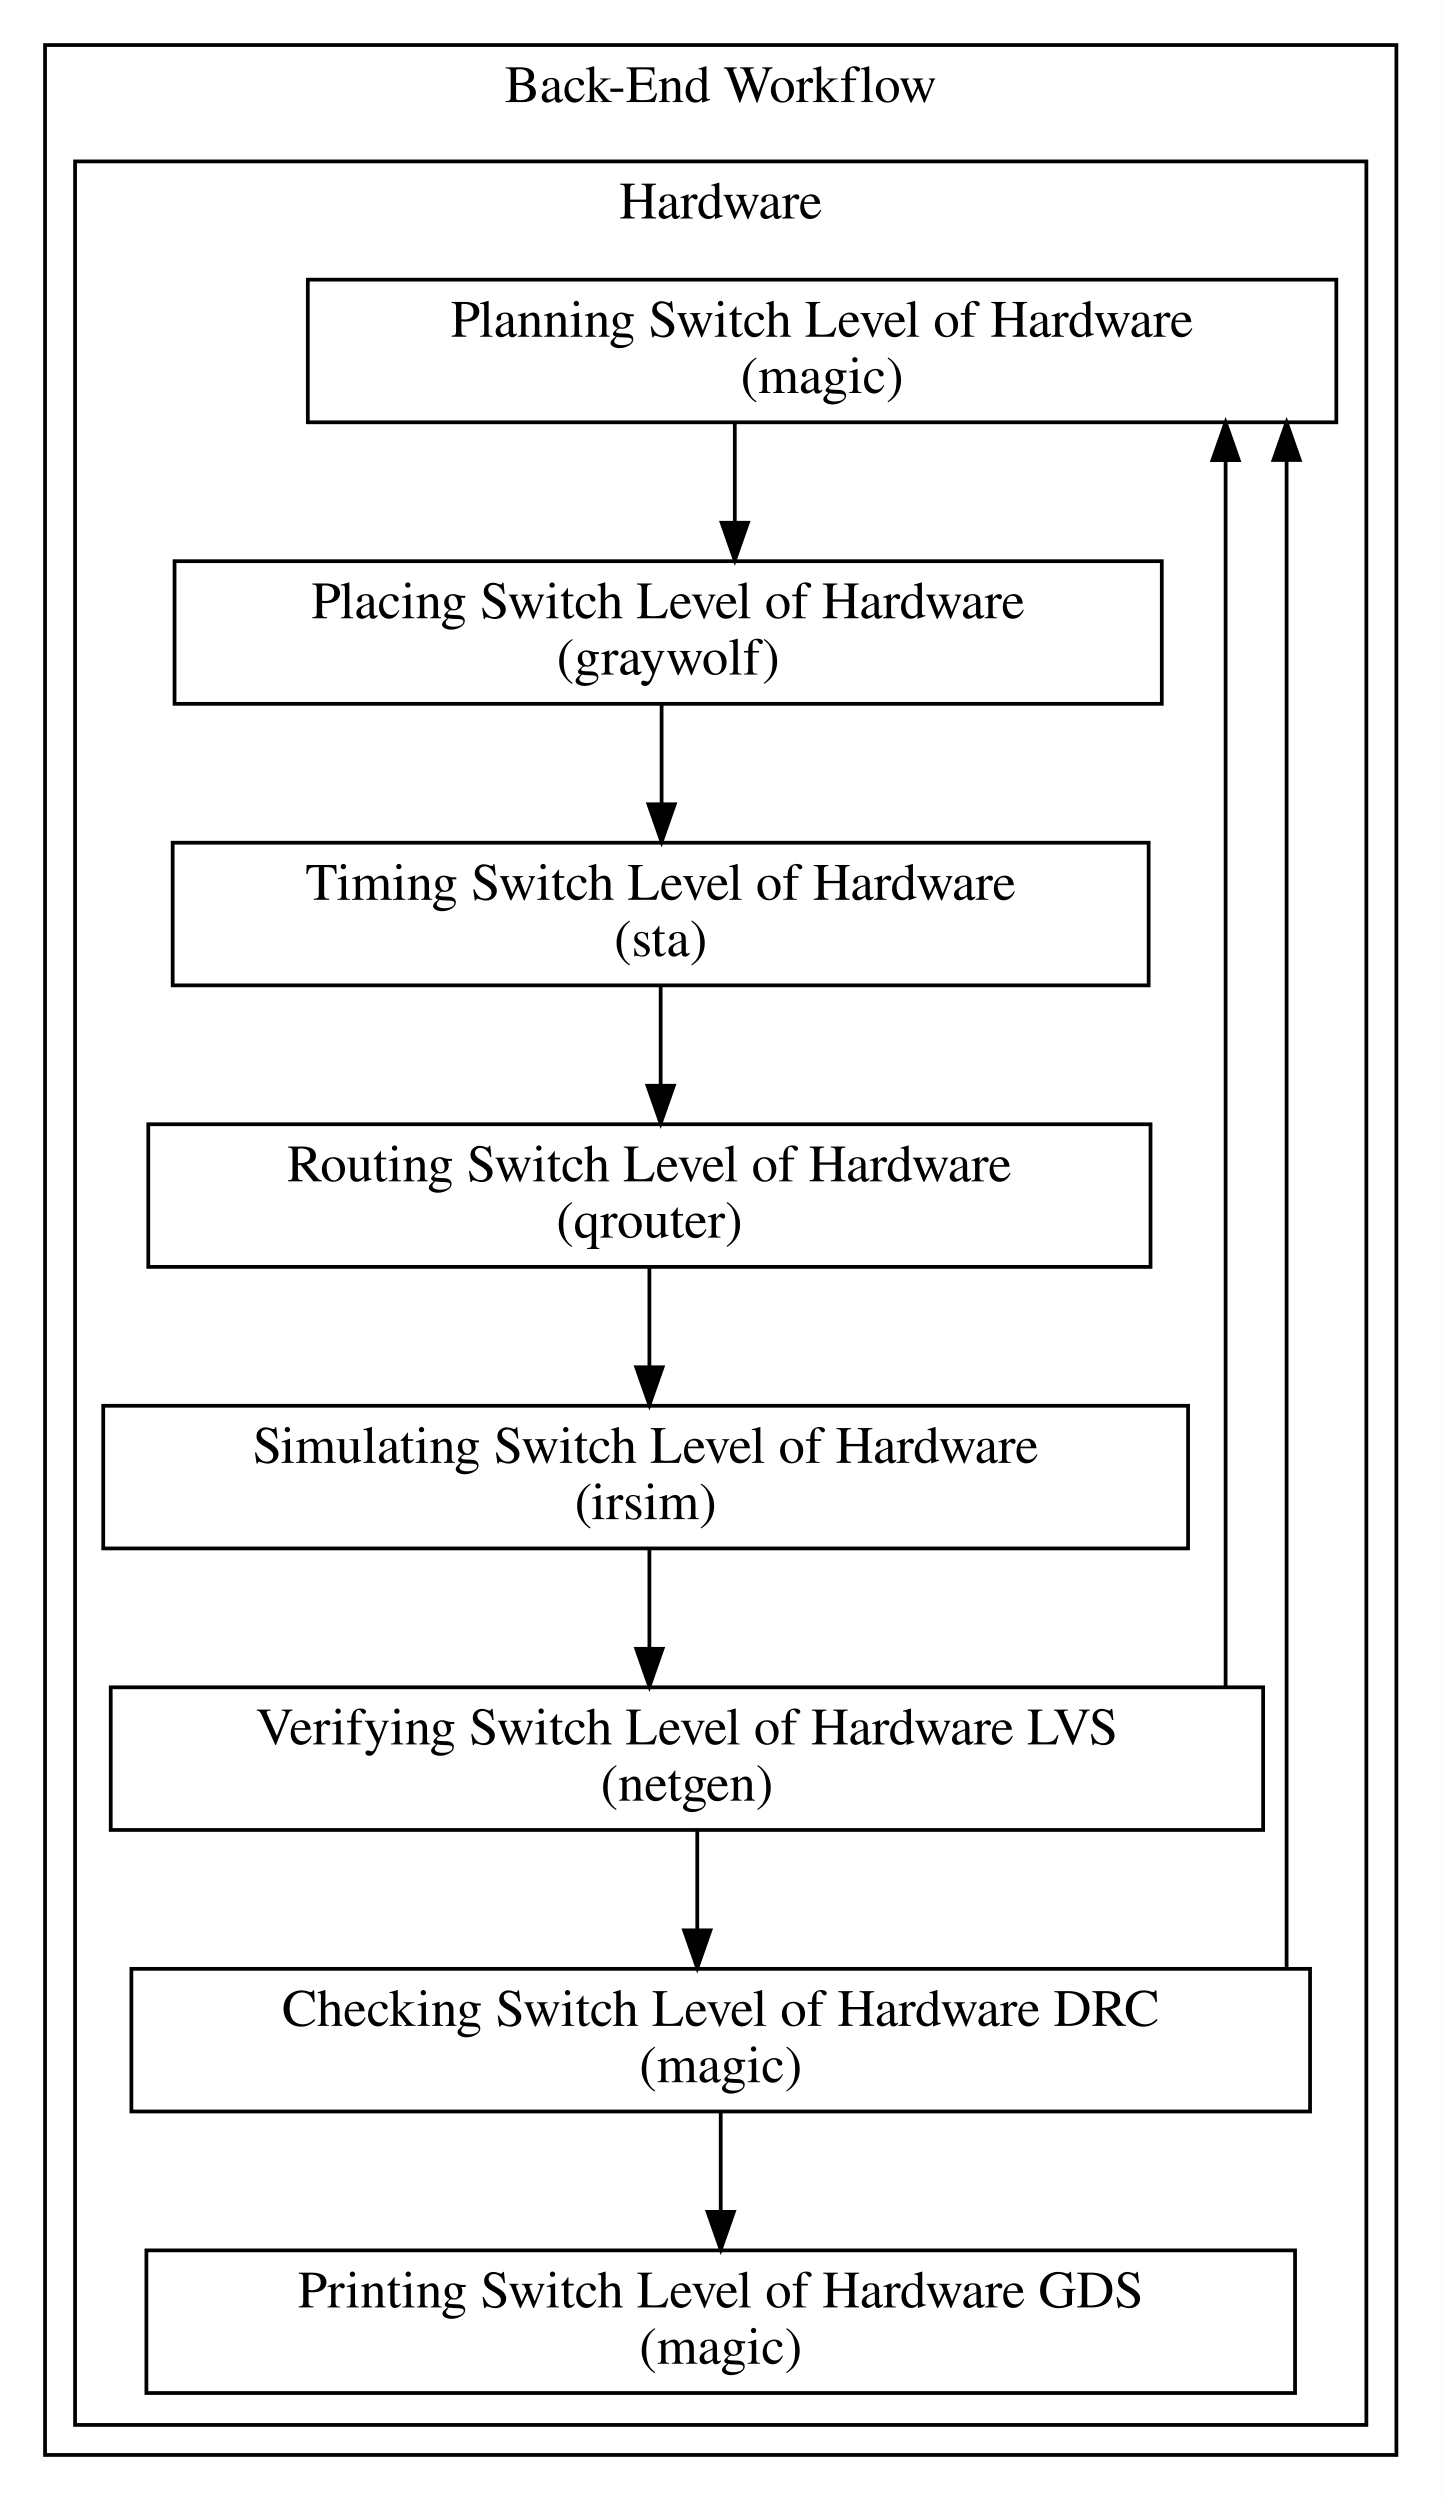
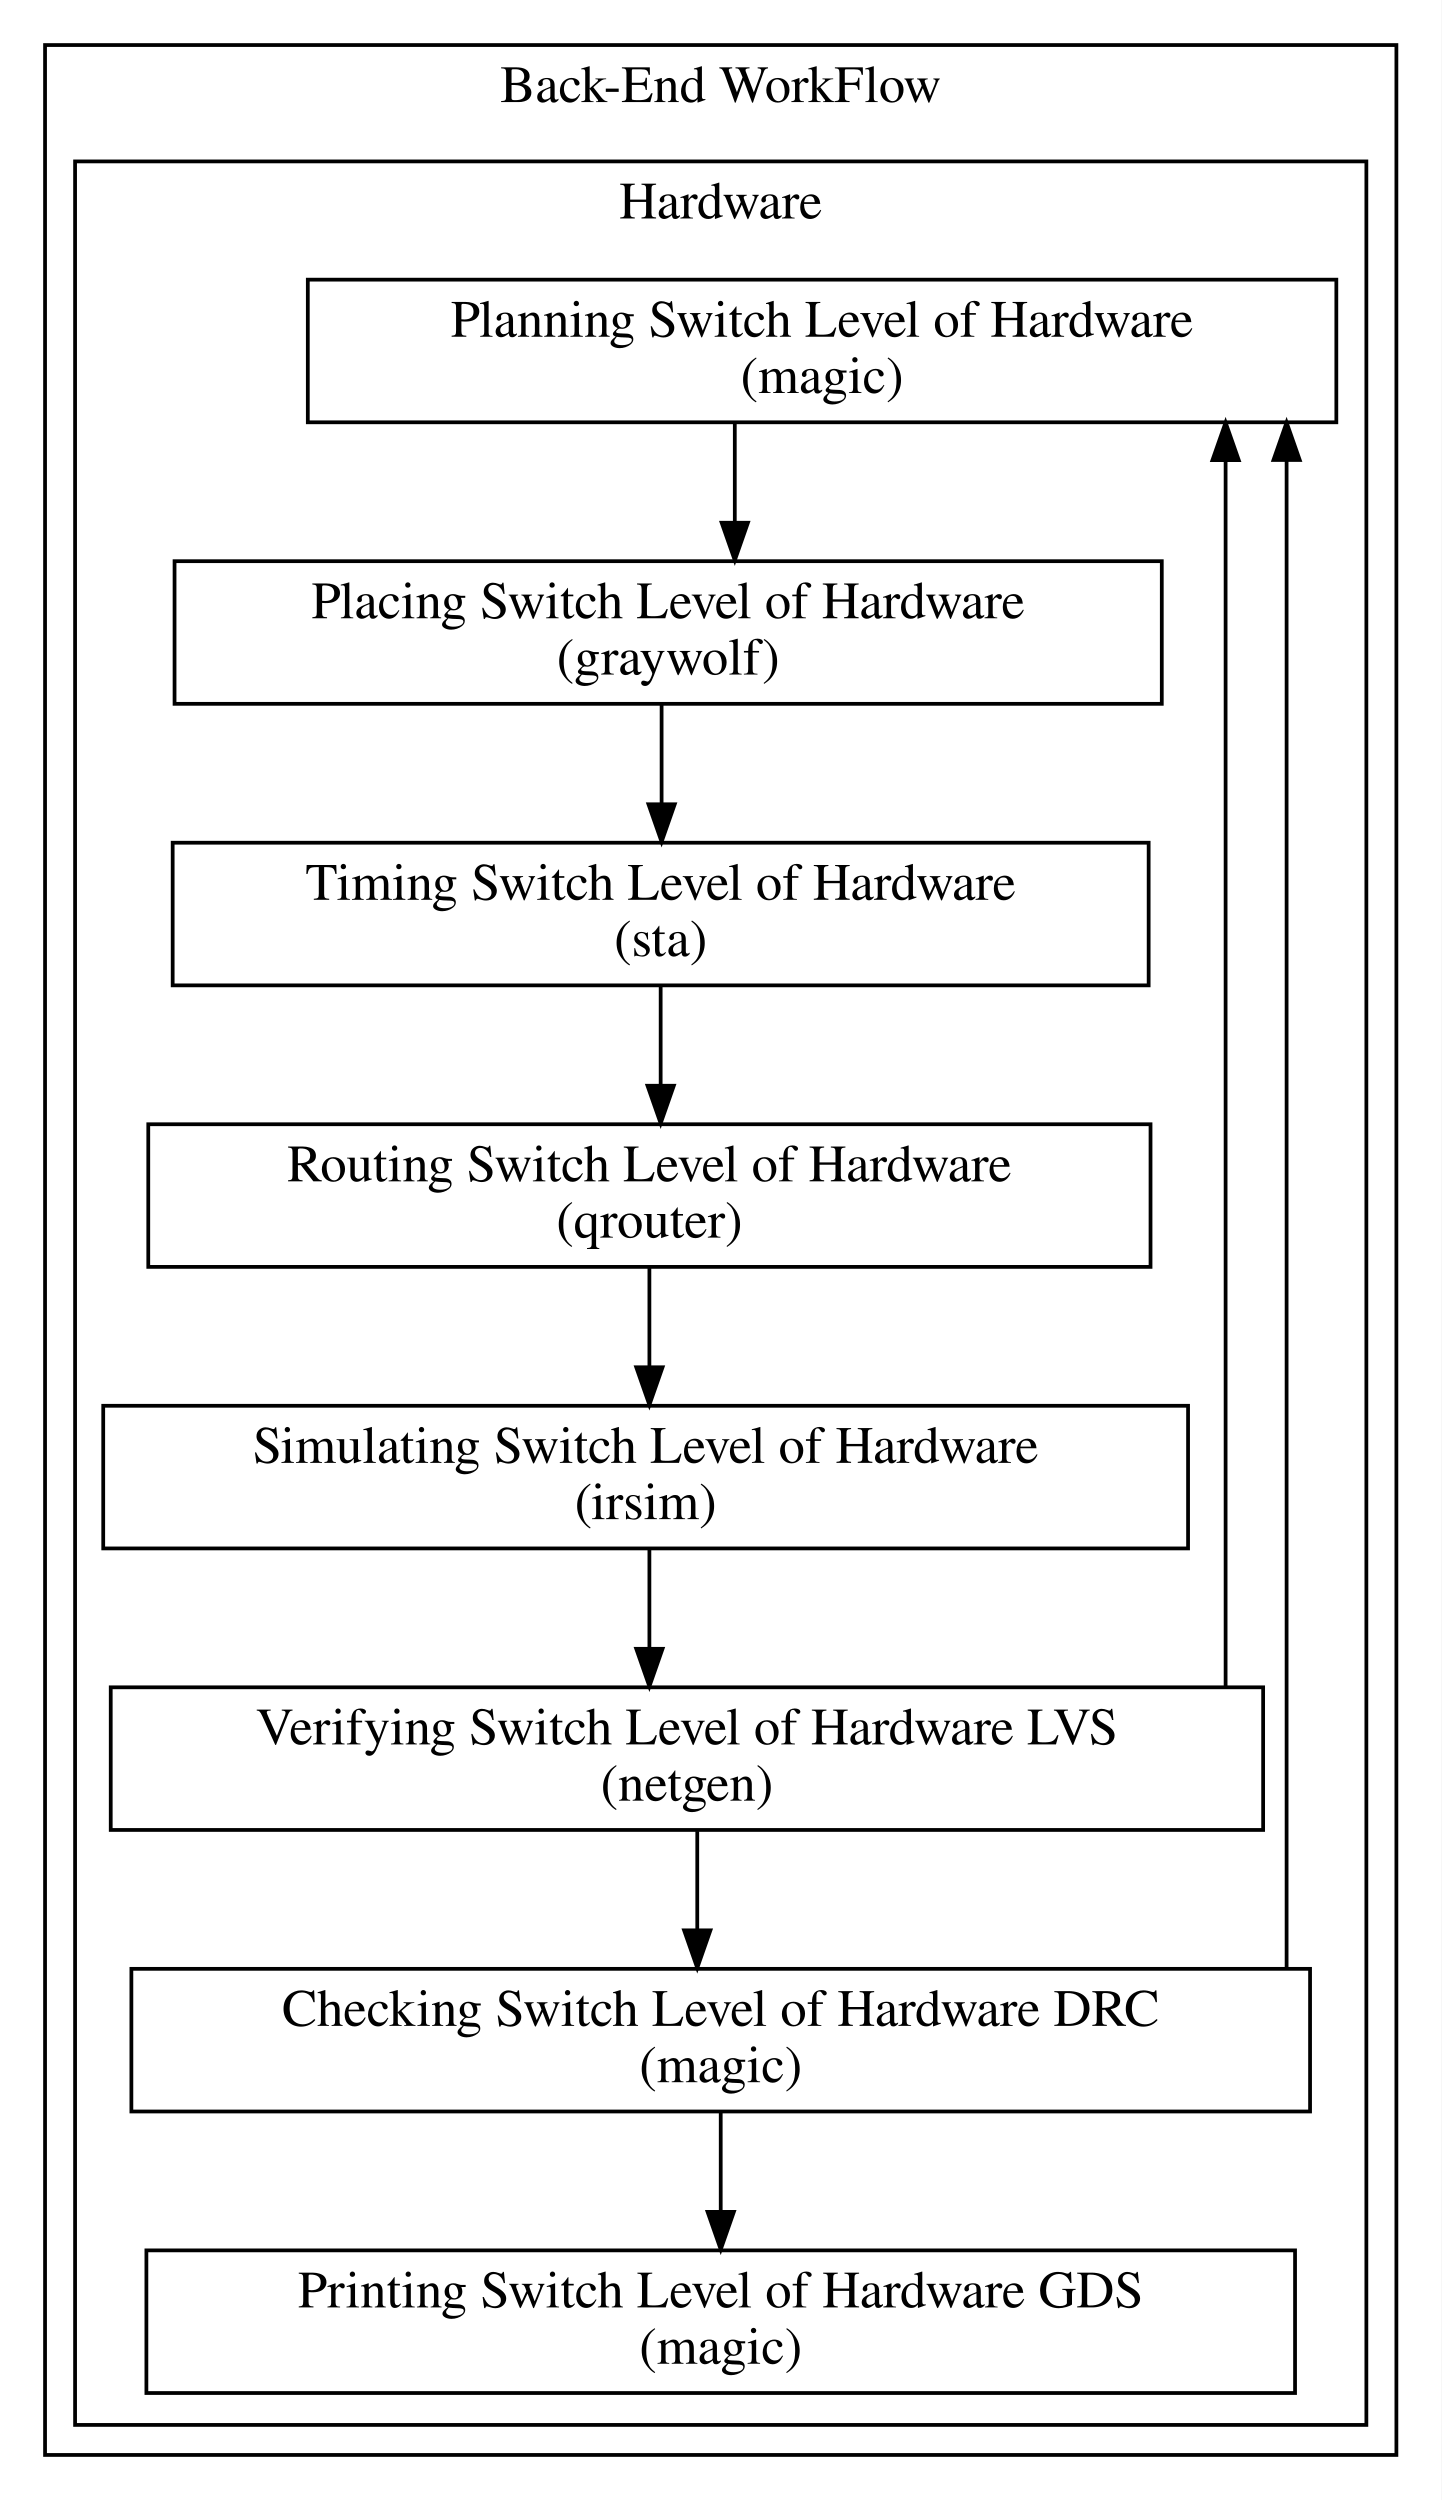
<svg xmlns="http://www.w3.org/2000/svg" width="384pt" height="666pt" viewBox="0.00 0.00 384.00 666.00">
  <g id="graph0" class="graph" transform="scale(1 1) rotate(0) translate(4 662)">
    <polygon fill="white" stroke="transparent" points="-4,4 -4,-662 380,-662 380,4 -4,4" />
    <g id="clust1" class="cluster">
      <polygon fill="none" stroke="black" points="8,-8 8,-650 368,-650 368,-8 8,-8" />
-       <text text-anchor="middle" x="188" y="-634.8" font-family="Times,serif" font-size="14.00">Back-End Workflow</text>
+       <text text-anchor="middle" x="188" y="-634.8" font-family="Times,serif" font-size="14.00">Back-End WorkFlow</text>
    </g>
    <g id="clust2" class="cluster">
      <polygon fill="none" stroke="black" points="16,-16 16,-619 360,-619 360,-16 16,-16" />
      <text text-anchor="middle" x="188" y="-603.8" font-family="Times,serif" font-size="14.00">Hardware</text>
    </g>
    <g id="node1" class="node">
      <polygon fill="none" stroke="black" points="78,-549.5 78,-587.5 352,-587.5 352,-549.5 78,-549.5" />
      <text text-anchor="middle" x="215" y="-572.3" font-family="Times,serif" font-size="14.00">Planning Switch Level of Hardware </text>
      <text text-anchor="middle" x="215" y="-557.3" font-family="Times,serif" font-size="14.00">(magic)</text>
    </g>
    <g id="node2" class="node">
      <polygon fill="none" stroke="black" points="42.5,-474.5 42.5,-512.5 305.5,-512.5 305.5,-474.5 42.5,-474.5" />
      <text text-anchor="middle" x="174" y="-497.3" font-family="Times,serif" font-size="14.00">Placing Switch Level of Hardware </text>
      <text text-anchor="middle" x="174" y="-482.3" font-family="Times,serif" font-size="14.00">(graywolf)</text>
    </g>
    <g id="edge1" class="edge">
      <path fill="none" stroke="black" d="M191.75,-549.19C191.75,-549.19 191.75,-522.75 191.75,-522.75" />
      <polygon fill="black" stroke="black" points="195.25,-522.75 191.75,-512.75 188.25,-522.75 195.25,-522.75" />
    </g>
    <g id="node3" class="node">
      <polygon fill="none" stroke="black" points="42,-399.5 42,-437.5 302,-437.5 302,-399.5 42,-399.5" />
      <text text-anchor="middle" x="172" y="-422.3" font-family="Times,serif" font-size="14.00">Timing Switch Level of Hardware </text>
      <text text-anchor="middle" x="172" y="-407.3" font-family="Times,serif" font-size="14.00">(sta)</text>
    </g>
    <g id="edge2" class="edge">
      <path fill="none" stroke="black" d="M172.25,-474.19C172.25,-474.19 172.25,-447.75 172.25,-447.75" />
      <polygon fill="black" stroke="black" points="175.75,-447.75 172.25,-437.75 168.75,-447.75 175.75,-447.75" />
    </g>
    <g id="node4" class="node">
      <polygon fill="none" stroke="black" points="35.5,-324.5 35.5,-362.5 302.5,-362.5 302.5,-324.5 35.5,-324.5" />
      <text text-anchor="middle" x="169" y="-347.3" font-family="Times,serif" font-size="14.00">Routing Switch Level of Hardware </text>
      <text text-anchor="middle" x="169" y="-332.3" font-family="Times,serif" font-size="14.00">(qrouter)</text>
    </g>
    <g id="edge3" class="edge">
      <path fill="none" stroke="black" d="M172,-399.19C172,-399.19 172,-372.75 172,-372.75" />
      <polygon fill="black" stroke="black" points="175.5,-372.75 172,-362.75 168.5,-372.75 175.5,-372.75" />
    </g>
    <g id="node5" class="node">
      <polygon fill="none" stroke="black" points="23.5,-249.5 23.5,-287.5 312.5,-287.5 312.5,-249.5 23.5,-249.5" />
      <text text-anchor="middle" x="168" y="-272.3" font-family="Times,serif" font-size="14.00">Simulating Switch Level of Hardware </text>
      <text text-anchor="middle" x="168" y="-257.3" font-family="Times,serif" font-size="14.00">(irsim)</text>
    </g>
    <g id="edge4" class="edge">
      <path fill="none" stroke="black" d="M169,-324.19C169,-324.19 169,-297.75 169,-297.75" />
      <polygon fill="black" stroke="black" points="172.5,-297.75 169,-287.75 165.5,-297.75 172.5,-297.75" />
    </g>
    <g id="node6" class="node">
      <polygon fill="none" stroke="black" points="25.5,-174.5 25.5,-212.5 332.5,-212.5 332.5,-174.5 25.5,-174.5" />
      <text text-anchor="middle" x="179" y="-197.3" font-family="Times,serif" font-size="14.00">Verifying Switch Level of Hardware LVS </text>
      <text text-anchor="middle" x="179" y="-182.3" font-family="Times,serif" font-size="14.00">(netgen)</text>
    </g>
    <g id="edge5" class="edge">
      <path fill="none" stroke="black" d="M169,-249.19C169,-249.19 169,-222.75 169,-222.75" />
      <polygon fill="black" stroke="black" points="172.5,-222.75 169,-212.75 165.5,-222.75 172.5,-222.75" />
    </g>
    <g id="edge8" class="edge">
      <path fill="none" stroke="black" d="M322.5,-212.61C322.5,-212.61 322.5,-539.43 322.5,-539.43" />
      <polygon fill="black" stroke="black" points="319,-539.43 322.5,-549.43 326,-539.43 319,-539.43" />
    </g>
    <g id="node7" class="node">
      <polygon fill="none" stroke="black" points="31,-99.5 31,-137.5 345,-137.5 345,-99.5 31,-99.5" />
      <text text-anchor="middle" x="188" y="-122.3" font-family="Times,serif" font-size="14.00">Checking Switch Level of Hardware DRC </text>
      <text text-anchor="middle" x="188" y="-107.3" font-family="Times,serif" font-size="14.00">(magic)</text>
    </g>
    <g id="edge6" class="edge">
      <path fill="none" stroke="black" d="M181.75,-174.19C181.75,-174.19 181.75,-147.75 181.75,-147.75" />
      <polygon fill="black" stroke="black" points="185.25,-147.75 181.75,-137.75 178.25,-147.75 185.25,-147.75" />
    </g>
    <g id="edge9" class="edge">
      <path fill="none" stroke="black" d="M338.75,-137.55C338.75,-137.55 338.75,-539.45 338.75,-539.45" />
      <polygon fill="black" stroke="black" points="335.25,-539.45 338.75,-549.45 342.25,-539.45 335.25,-539.45" />
    </g>
    <g id="node8" class="node">
      <polygon fill="none" stroke="black" points="35,-24.5 35,-62.5 341,-62.5 341,-24.5 35,-24.5" />
      <text text-anchor="middle" x="188" y="-47.3" font-family="Times,serif" font-size="14.00">Printing Switch Level of Hardware GDS </text>
      <text text-anchor="middle" x="188" y="-32.3" font-family="Times,serif" font-size="14.00">(magic)</text>
    </g>
    <g id="edge7" class="edge">
      <path fill="none" stroke="black" d="M188,-99.19C188,-99.19 188,-72.75 188,-72.75" />
      <polygon fill="black" stroke="black" points="191.5,-72.75 188,-62.75 184.5,-72.75 191.5,-72.75" />
    </g>
  </g>
</svg>
